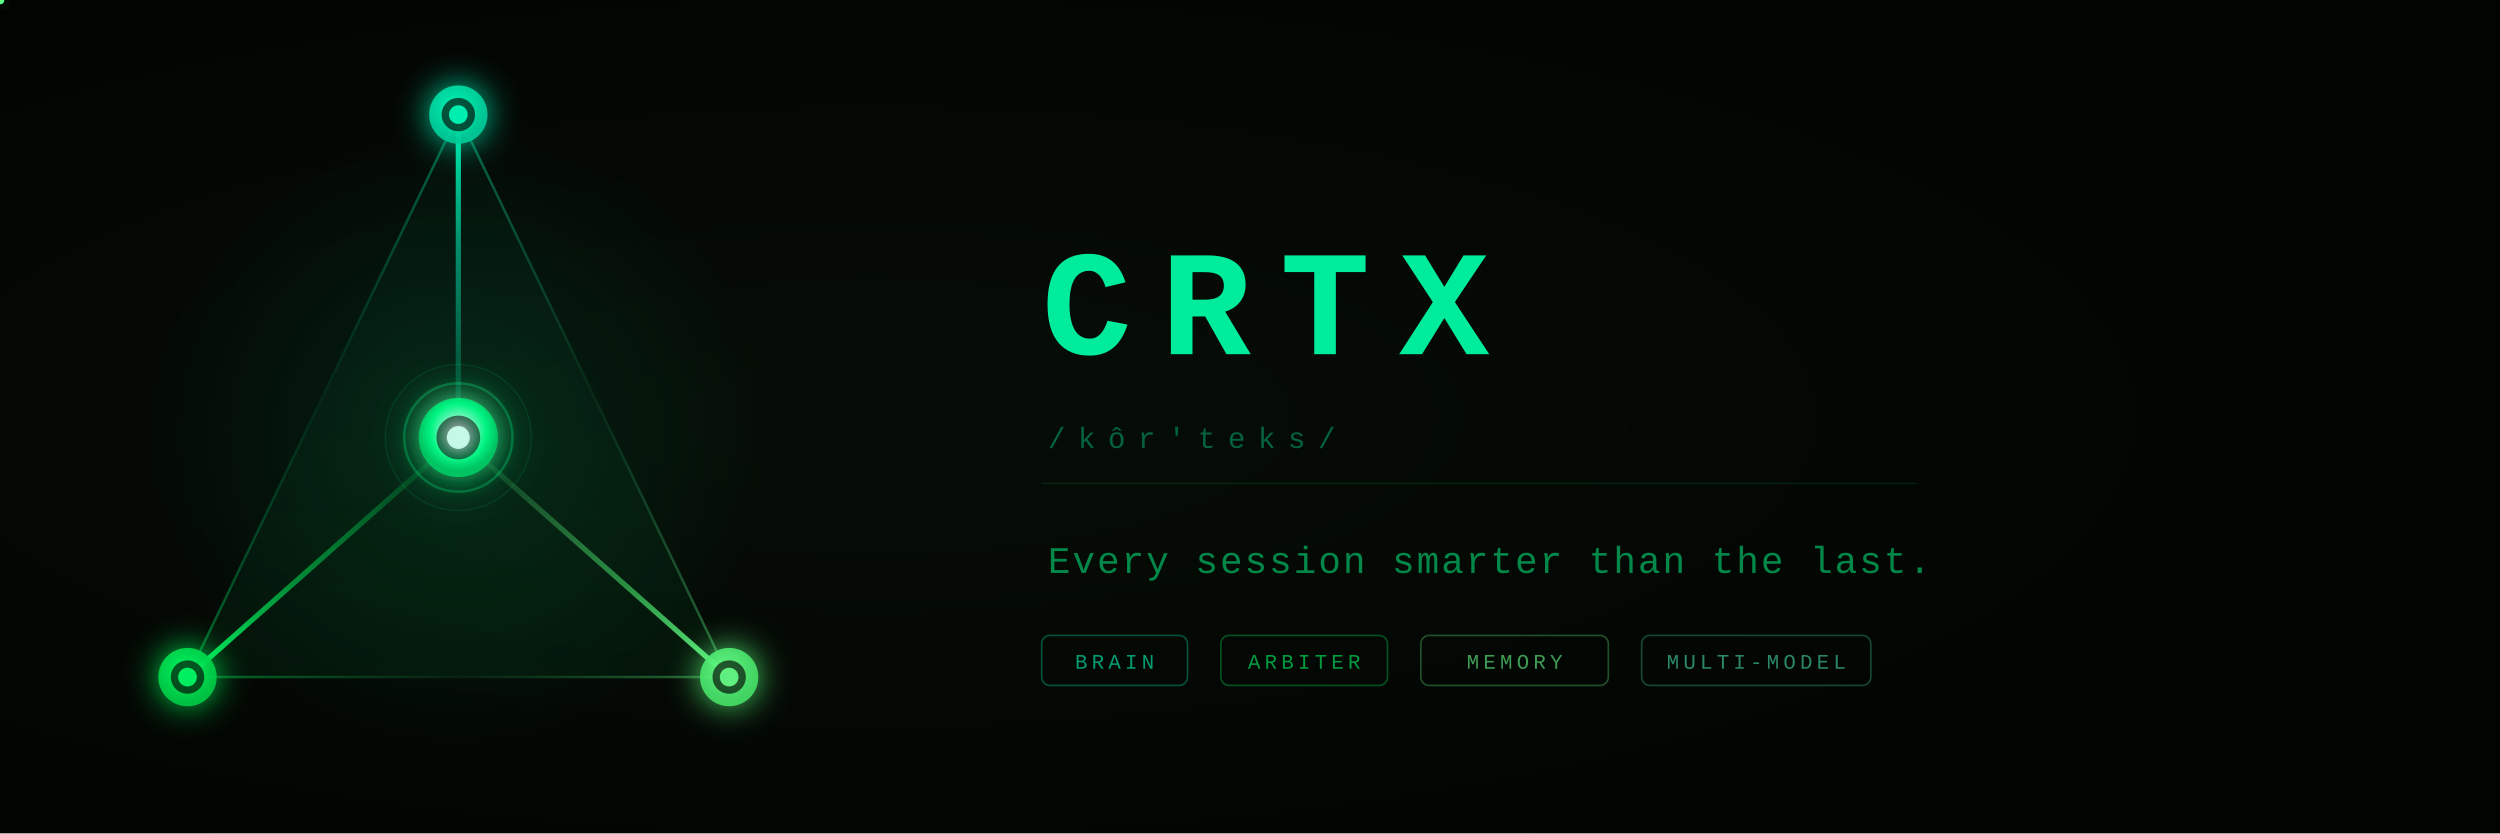
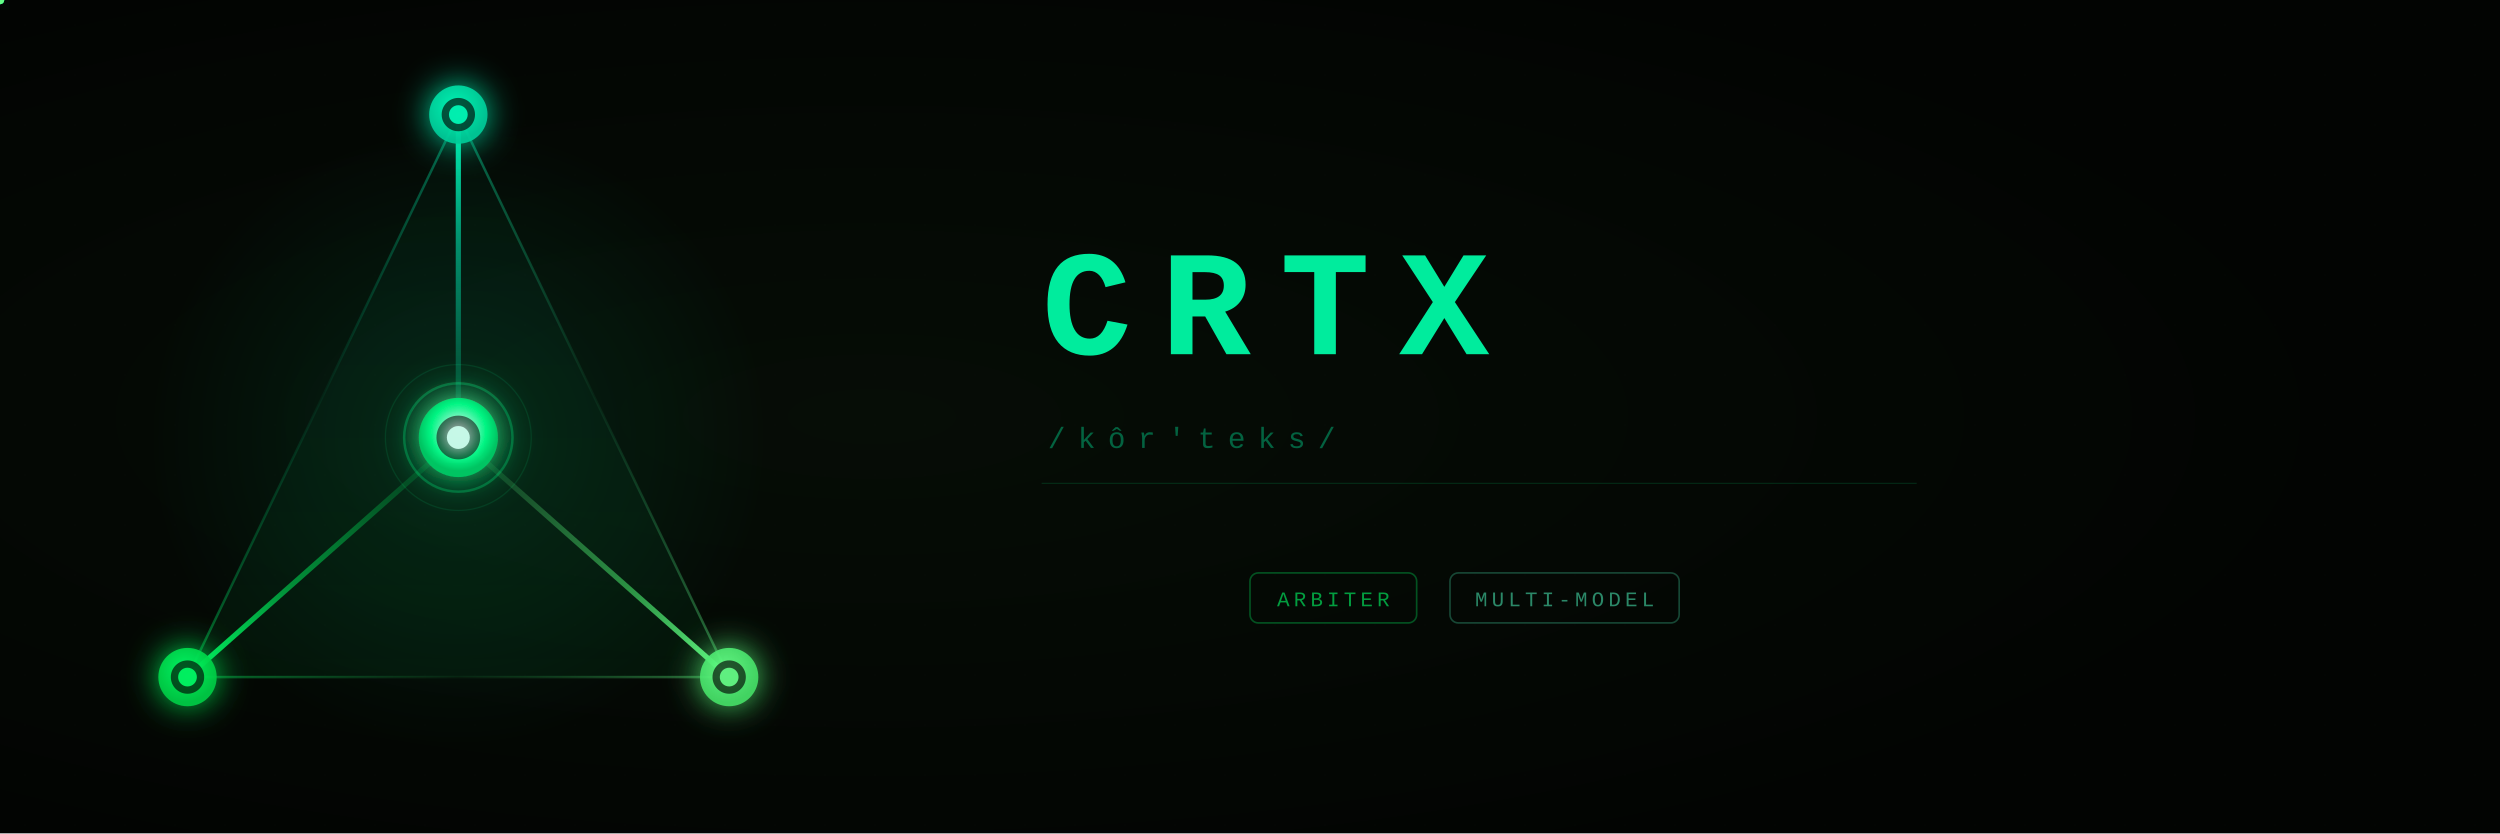
<svg xmlns="http://www.w3.org/2000/svg" viewBox="0 0 1200 400" width="1200" height="400">
  <defs>
    <radialGradient id="bgW" cx="35%" cy="50%" r="60%">
      <stop offset="0%" stop-color="#060d06" />
      <stop offset="100%" stop-color="#020402" />
    </radialGradient>
    <pattern id="dotsW" width="24" height="24" patternUnits="userSpaceOnUse">
      <circle cx="12" cy="12" r="0.3" fill="#0d1a0d" opacity="0.5" />
    </pattern>
    <filter id="gW" x="-60%" y="-60%" width="220%" height="220%">
      <feGaussianBlur stdDeviation="4" />
      <feComposite in="SourceGraphic" />
    </filter>
    <filter id="gW2" x="-80%" y="-80%" width="260%" height="260%">
      <feGaussianBlur stdDeviation="8" result="b" />
      <feMerge>
        <feMergeNode in="b" />
        <feMergeNode in="SourceGraphic" />
      </feMerge>
    </filter>
    <filter id="gW3" x="-100%" y="-100%" width="300%" height="300%">
      <feGaussianBlur stdDeviation="14" result="b" />
      <feMerge>
        <feMergeNode in="b" />
        <feMergeNode in="SourceGraphic" />
      </feMerge>
    </filter>
    <radialGradient id="nW1" cx="45%" cy="38%" r="55%">
      <stop offset="0%" stop-color="#00ffbb" />
      <stop offset="100%" stop-color="#00cc99" />
    </radialGradient>
    <radialGradient id="nW2" cx="45%" cy="38%" r="55%">
      <stop offset="0%" stop-color="#00ff66" />
      <stop offset="100%" stop-color="#00cc44" />
    </radialGradient>
    <radialGradient id="nW3" cx="45%" cy="38%" r="55%">
      <stop offset="0%" stop-color="#66ff88" />
      <stop offset="100%" stop-color="#44dd66" />
    </radialGradient>
    <linearGradient id="lW1" x1="220" y1="55" x2="220" y2="210" gradientUnits="userSpaceOnUse">
      <stop offset="0%" stop-color="#00ffbb" stop-opacity="1" />
      <stop offset="40%" stop-color="#00ddaa" stop-opacity="0.6" />
      <stop offset="100%" stop-color="#00ffbb" stop-opacity="0.05" />
    </linearGradient>
    <linearGradient id="lW2" x1="90" y1="325" x2="210" y2="215" gradientUnits="userSpaceOnUse">
      <stop offset="0%" stop-color="#00ff66" stop-opacity="1" />
      <stop offset="40%" stop-color="#00dd55" stop-opacity="0.6" />
      <stop offset="100%" stop-color="#00ff66" stop-opacity="0.05" />
    </linearGradient>
    <linearGradient id="lW3" x1="350" y1="325" x2="230" y2="215" gradientUnits="userSpaceOnUse">
      <stop offset="0%" stop-color="#66ff88" stop-opacity="1" />
      <stop offset="40%" stop-color="#44dd66" stop-opacity="0.6" />
      <stop offset="100%" stop-color="#66ff88" stop-opacity="0.05" />
    </linearGradient>
    <linearGradient id="eW1" x1="220" y1="55" x2="90" y2="325" gradientUnits="userSpaceOnUse">
      <stop offset="0%" stop-color="#00ffbb" stop-opacity="0.4" />
      <stop offset="50%" stop-color="#00cc88" stop-opacity="0.06" />
      <stop offset="100%" stop-color="#00ff66" stop-opacity="0.4" />
    </linearGradient>
    <linearGradient id="eW2" x1="90" y1="325" x2="350" y2="325" gradientUnits="userSpaceOnUse">
      <stop offset="0%" stop-color="#00ff66" stop-opacity="0.4" />
      <stop offset="50%" stop-color="#33dd66" stop-opacity="0.06" />
      <stop offset="100%" stop-color="#66ff88" stop-opacity="0.4" />
    </linearGradient>
    <linearGradient id="eW3" x1="350" y1="325" x2="220" y2="55" gradientUnits="userSpaceOnUse">
      <stop offset="0%" stop-color="#66ff88" stop-opacity="0.4" />
      <stop offset="50%" stop-color="#33dd88" stop-opacity="0.06" />
      <stop offset="100%" stop-color="#00ffbb" stop-opacity="0.4" />
    </linearGradient>
    <radialGradient id="arbW" cx="50%" cy="42%" r="50%">
      <stop offset="0%" stop-color="#ffffff" />
      <stop offset="30%" stop-color="#88ffcc" />
      <stop offset="70%" stop-color="#00ff88" />
      <stop offset="100%" stop-color="#00cc66" />
    </radialGradient>
    <radialGradient id="arbWG" cx="50%" cy="50%" r="50%">
      <stop offset="0%" stop-color="#00ff99" stop-opacity="0.25" />
      <stop offset="100%" stop-color="#00ff99" stop-opacity="0" />
    </radialGradient>
    <linearGradient id="tfW" x1="220" y1="55" x2="220" y2="325" gradientUnits="userSpaceOnUse">
      <stop offset="0%" stop-color="#00ffbb" stop-opacity="0.02" />
      <stop offset="100%" stop-color="#00ff66" stop-opacity="0.05" />
    </linearGradient>
  </defs>
  <rect width="1200" height="400" fill="url(#bgW)" />
  <rect width="1200" height="400" fill="url(#dotsW)" opacity="0.35" />
  <circle cx="220" cy="210" r="150" fill="url(#arbWG)" opacity="0.4" />
  <polygon points="220,55 90,325 350,325" fill="url(#tfW)" />
  <line x1="220" y1="55" x2="90" y2="325" stroke="url(#eW1)" stroke-width="1.2" />
  <line x1="90" y1="325" x2="350" y2="325" stroke="url(#eW2)" stroke-width="1.2" />
  <line x1="350" y1="325" x2="220" y2="55" stroke="url(#eW3)" stroke-width="1.2" />
  <line x1="220" y1="55" x2="220" y2="210" stroke="url(#lW1)" stroke-width="2.5" stroke-linecap="round" />
  <line x1="90" y1="325" x2="220" y2="210" stroke="url(#lW2)" stroke-width="2.5" stroke-linecap="round" />
  <line x1="350" y1="325" x2="220" y2="210" stroke="url(#lW3)" stroke-width="2.5" stroke-linecap="round" />
  <circle r="2" fill="#00ffbb" filter="url(#gW)">
    <animate attributeName="cx" values="220;220" dur="2s" repeatCount="indefinite" />
    <animate attributeName="cy" values="72;198" dur="2s" repeatCount="indefinite" />
    <animate attributeName="opacity" values="1;0.3;0" dur="2s" repeatCount="indefinite" />
  </circle>
  <circle r="2" fill="#00ff66" filter="url(#gW)">
    <animate attributeName="cx" values="100;212" dur="2.3s" repeatCount="indefinite" />
    <animate attributeName="cy" values="317;215" dur="2.3s" repeatCount="indefinite" />
    <animate attributeName="opacity" values="1;0.3;0" dur="2.3s" repeatCount="indefinite" />
  </circle>
  <circle r="2" fill="#66ff88" filter="url(#gW)">
    <animate attributeName="cx" values="340;228" dur="2.1s" repeatCount="indefinite" />
    <animate attributeName="cy" values="317;215" dur="2.1s" repeatCount="indefinite" />
    <animate attributeName="opacity" values="1;0.3;0" dur="2.1s" repeatCount="indefinite" />
  </circle>
  <circle cx="220" cy="55" r="14" fill="url(#nW1)" filter="url(#gW2)" opacity="0.95" />
  <circle cx="220" cy="55" r="8" fill="#020402" opacity="0.65" />
  <circle cx="220" cy="55" r="4.5" fill="#00ffbb" opacity="0.9" />
  <circle cx="90" cy="325" r="14" fill="url(#nW2)" filter="url(#gW2)" opacity="0.95" />
  <circle cx="90" cy="325" r="8" fill="#020402" opacity="0.65" />
  <circle cx="90" cy="325" r="4.5" fill="#00ff66" opacity="0.9" />
  <circle cx="350" cy="325" r="14" fill="url(#nW3)" filter="url(#gW2)" opacity="0.95" />
  <circle cx="350" cy="325" r="8" fill="#020402" opacity="0.65" />
  <circle cx="350" cy="325" r="4.5" fill="#66ff88" opacity="0.9" />
  <circle cx="220" cy="210" r="35" fill="none" stroke="#00ff99" stroke-width="0.6" opacity="0.1" filter="url(#gW3)" />
  <circle cx="220" cy="210" r="26" fill="none" stroke="#00ff88" stroke-width="1.2" opacity="0.28" filter="url(#gW2)" />
  <circle cx="220" cy="210" r="19" fill="url(#arbW)" filter="url(#gW2)" opacity="0.95" />
  <circle cx="220" cy="210" r="10.5" fill="#020402" opacity="0.6" />
  <circle cx="220" cy="210" r="5.5" fill="#ccffee" opacity="0.95" filter="url(#gW)" />
  <circle cx="220" cy="210" r="19" fill="none" stroke="#00ffaa" stroke-width="1.2" opacity="0">
    <animate attributeName="r" values="19;38" dur="2.5s" repeatCount="indefinite" />
    <animate attributeName="opacity" values="0.45;0" dur="2.5s" repeatCount="indefinite" />
  </circle>
  <circle cx="220" cy="210" r="19" fill="none" stroke="#00ff88" stroke-width="0.8" opacity="0">
    <animate attributeName="r" values="19;48" dur="2.5s" begin="0.8s" repeatCount="indefinite" />
    <animate attributeName="opacity" values="0.25;0" dur="2.5s" begin="0.8s" repeatCount="indefinite" />
  </circle>
  <text x="500" y="170" font-family="'SF Mono','Fira Code','JetBrains Mono','Courier New',monospace" font-size="72" font-weight="700" letter-spacing="14" fill="#00ffaa" opacity="0.92">CRTX</text>
  <text x="503" y="215" font-family="'SF Mono','Fira Code','JetBrains Mono','Courier New',monospace" font-size="14" font-weight="400" letter-spacing="6" fill="#00cc88" opacity="0.45">/kôr'teks/</text>
-   <text x="503" y="275" font-family="'SF Mono','Fira Code','JetBrains Mono','Courier New',monospace" font-size="18" font-weight="400" letter-spacing="1" fill="#00dd77" opacity="0.6">Every session smarter than the last.</text>
  <line x1="500" y1="232" x2="920" y2="232" stroke="#00ff88" stroke-width="0.5" opacity="0.15" />
-   <rect x="500" y="305" width="70" height="24" rx="4" fill="none" stroke="#00ffbb" stroke-width="0.8" opacity="0.3" />
-   <text x="535" y="321" text-anchor="middle" font-family="'SF Mono','Fira Code','JetBrains Mono','Courier New',monospace" font-size="10" font-weight="400" letter-spacing="2" fill="#00ffbb" opacity="0.6">BRAIN</text>
-   <rect x="586" y="305" width="80" height="24" rx="4" fill="none" stroke="#00ff66" stroke-width="0.8" opacity="0.3" />
-   <text x="626" y="321" text-anchor="middle" font-family="'SF Mono','Fira Code','JetBrains Mono','Courier New',monospace" font-size="10" font-weight="400" letter-spacing="2" fill="#00ff66" opacity="0.6">ARBITER</text>
-   <rect x="682" y="305" width="90" height="24" rx="4" fill="none" stroke="#66ff88" stroke-width="0.8" opacity="0.3" />
-   <text x="727" y="321" text-anchor="middle" font-family="'SF Mono','Fira Code','JetBrains Mono','Courier New',monospace" font-size="10" font-weight="400" letter-spacing="2" fill="#66ff88" opacity="0.6">MEMORY</text>
-   <rect x="788" y="305" width="110" height="24" rx="4" fill="none" stroke="#44ddaa" stroke-width="0.8" opacity="0.3" />
-   <text x="843" y="321" text-anchor="middle" font-family="'SF Mono','Fira Code','JetBrains Mono','Courier New',monospace" font-size="10" font-weight="400" letter-spacing="2" fill="#44ddaa" opacity="0.6">MULTI-MODEL</text>
+   <rect x="600" y="275" width="80" height="24" rx="4" fill="none" stroke="#00ff66" stroke-width="0.8" opacity="0.3" />
+   <text x="640" y="291" text-anchor="middle" font-family="'SF Mono','Fira Code','JetBrains Mono','Courier New',monospace" font-size="10" font-weight="400" letter-spacing="2" fill="#00ff66" opacity="0.6">ARBITER</text>
+   <rect x="696" y="275" width="110" height="24" rx="4" fill="none" stroke="#44ddaa" stroke-width="0.8" opacity="0.3" />
+   <text x="751" y="291" text-anchor="middle" font-family="'SF Mono','Fira Code','JetBrains Mono','Courier New',monospace" font-size="10" font-weight="400" letter-spacing="2" fill="#44ddaa" opacity="0.6">MULTI-MODEL</text>
</svg>
